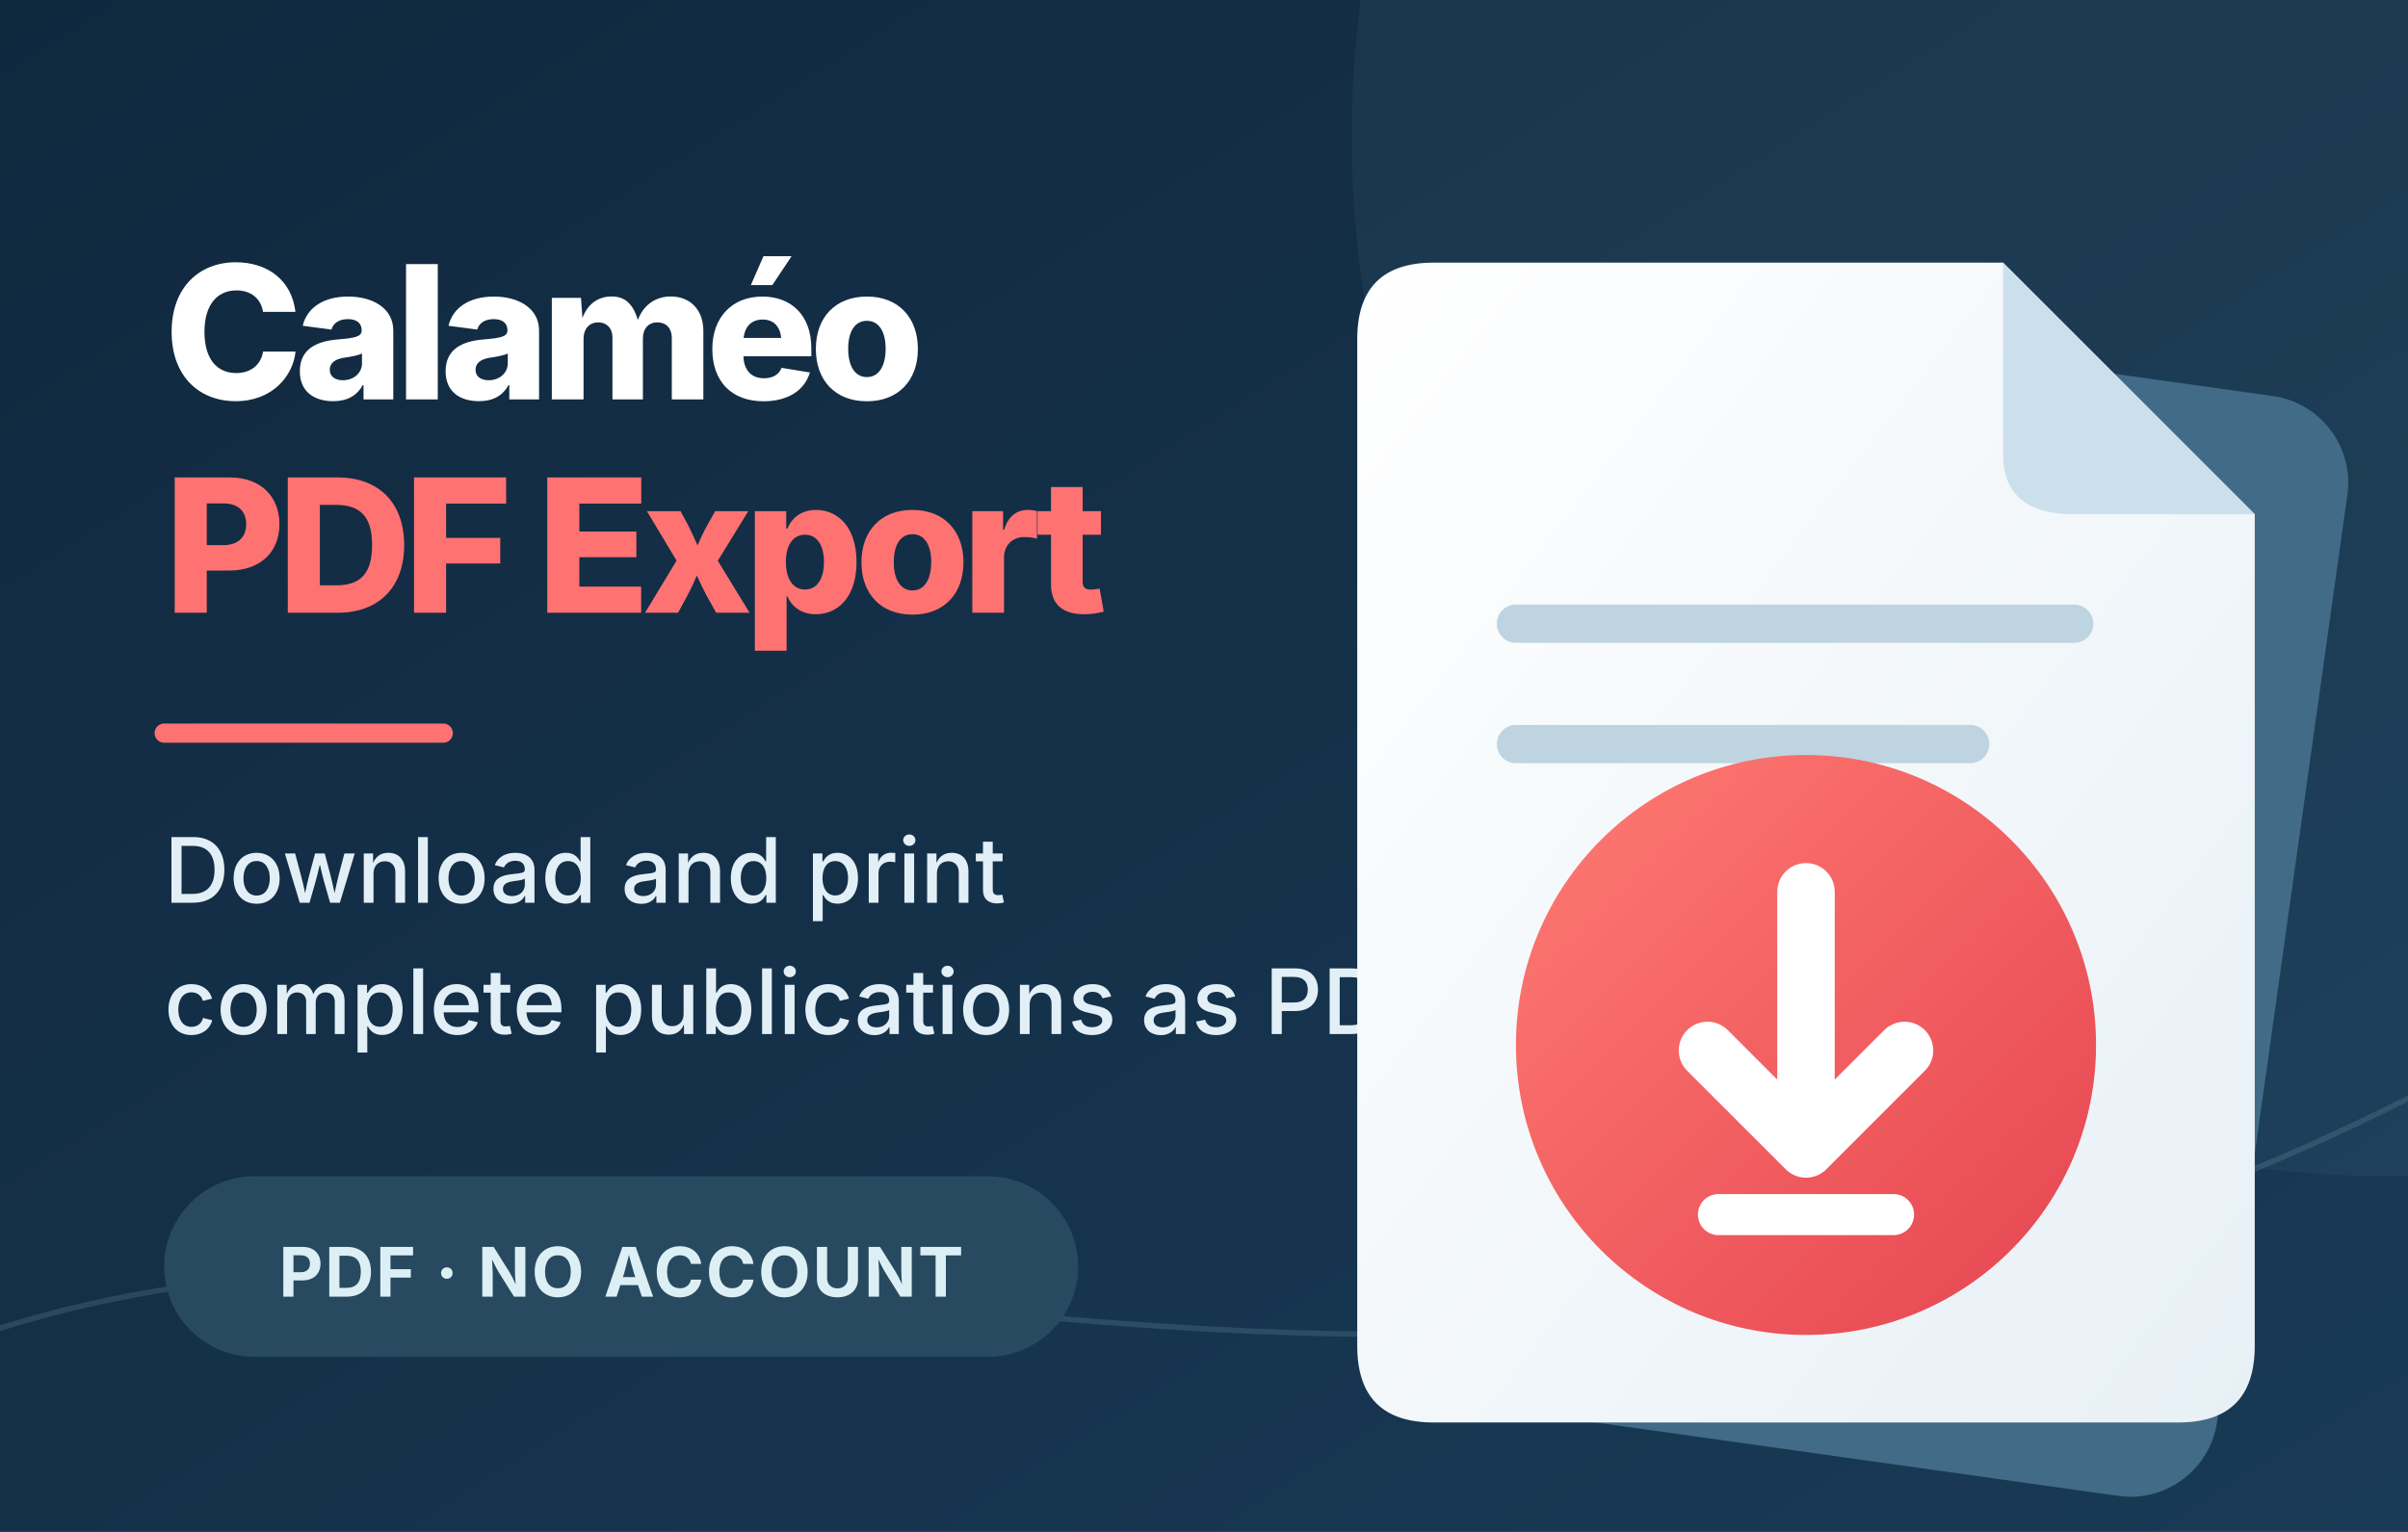
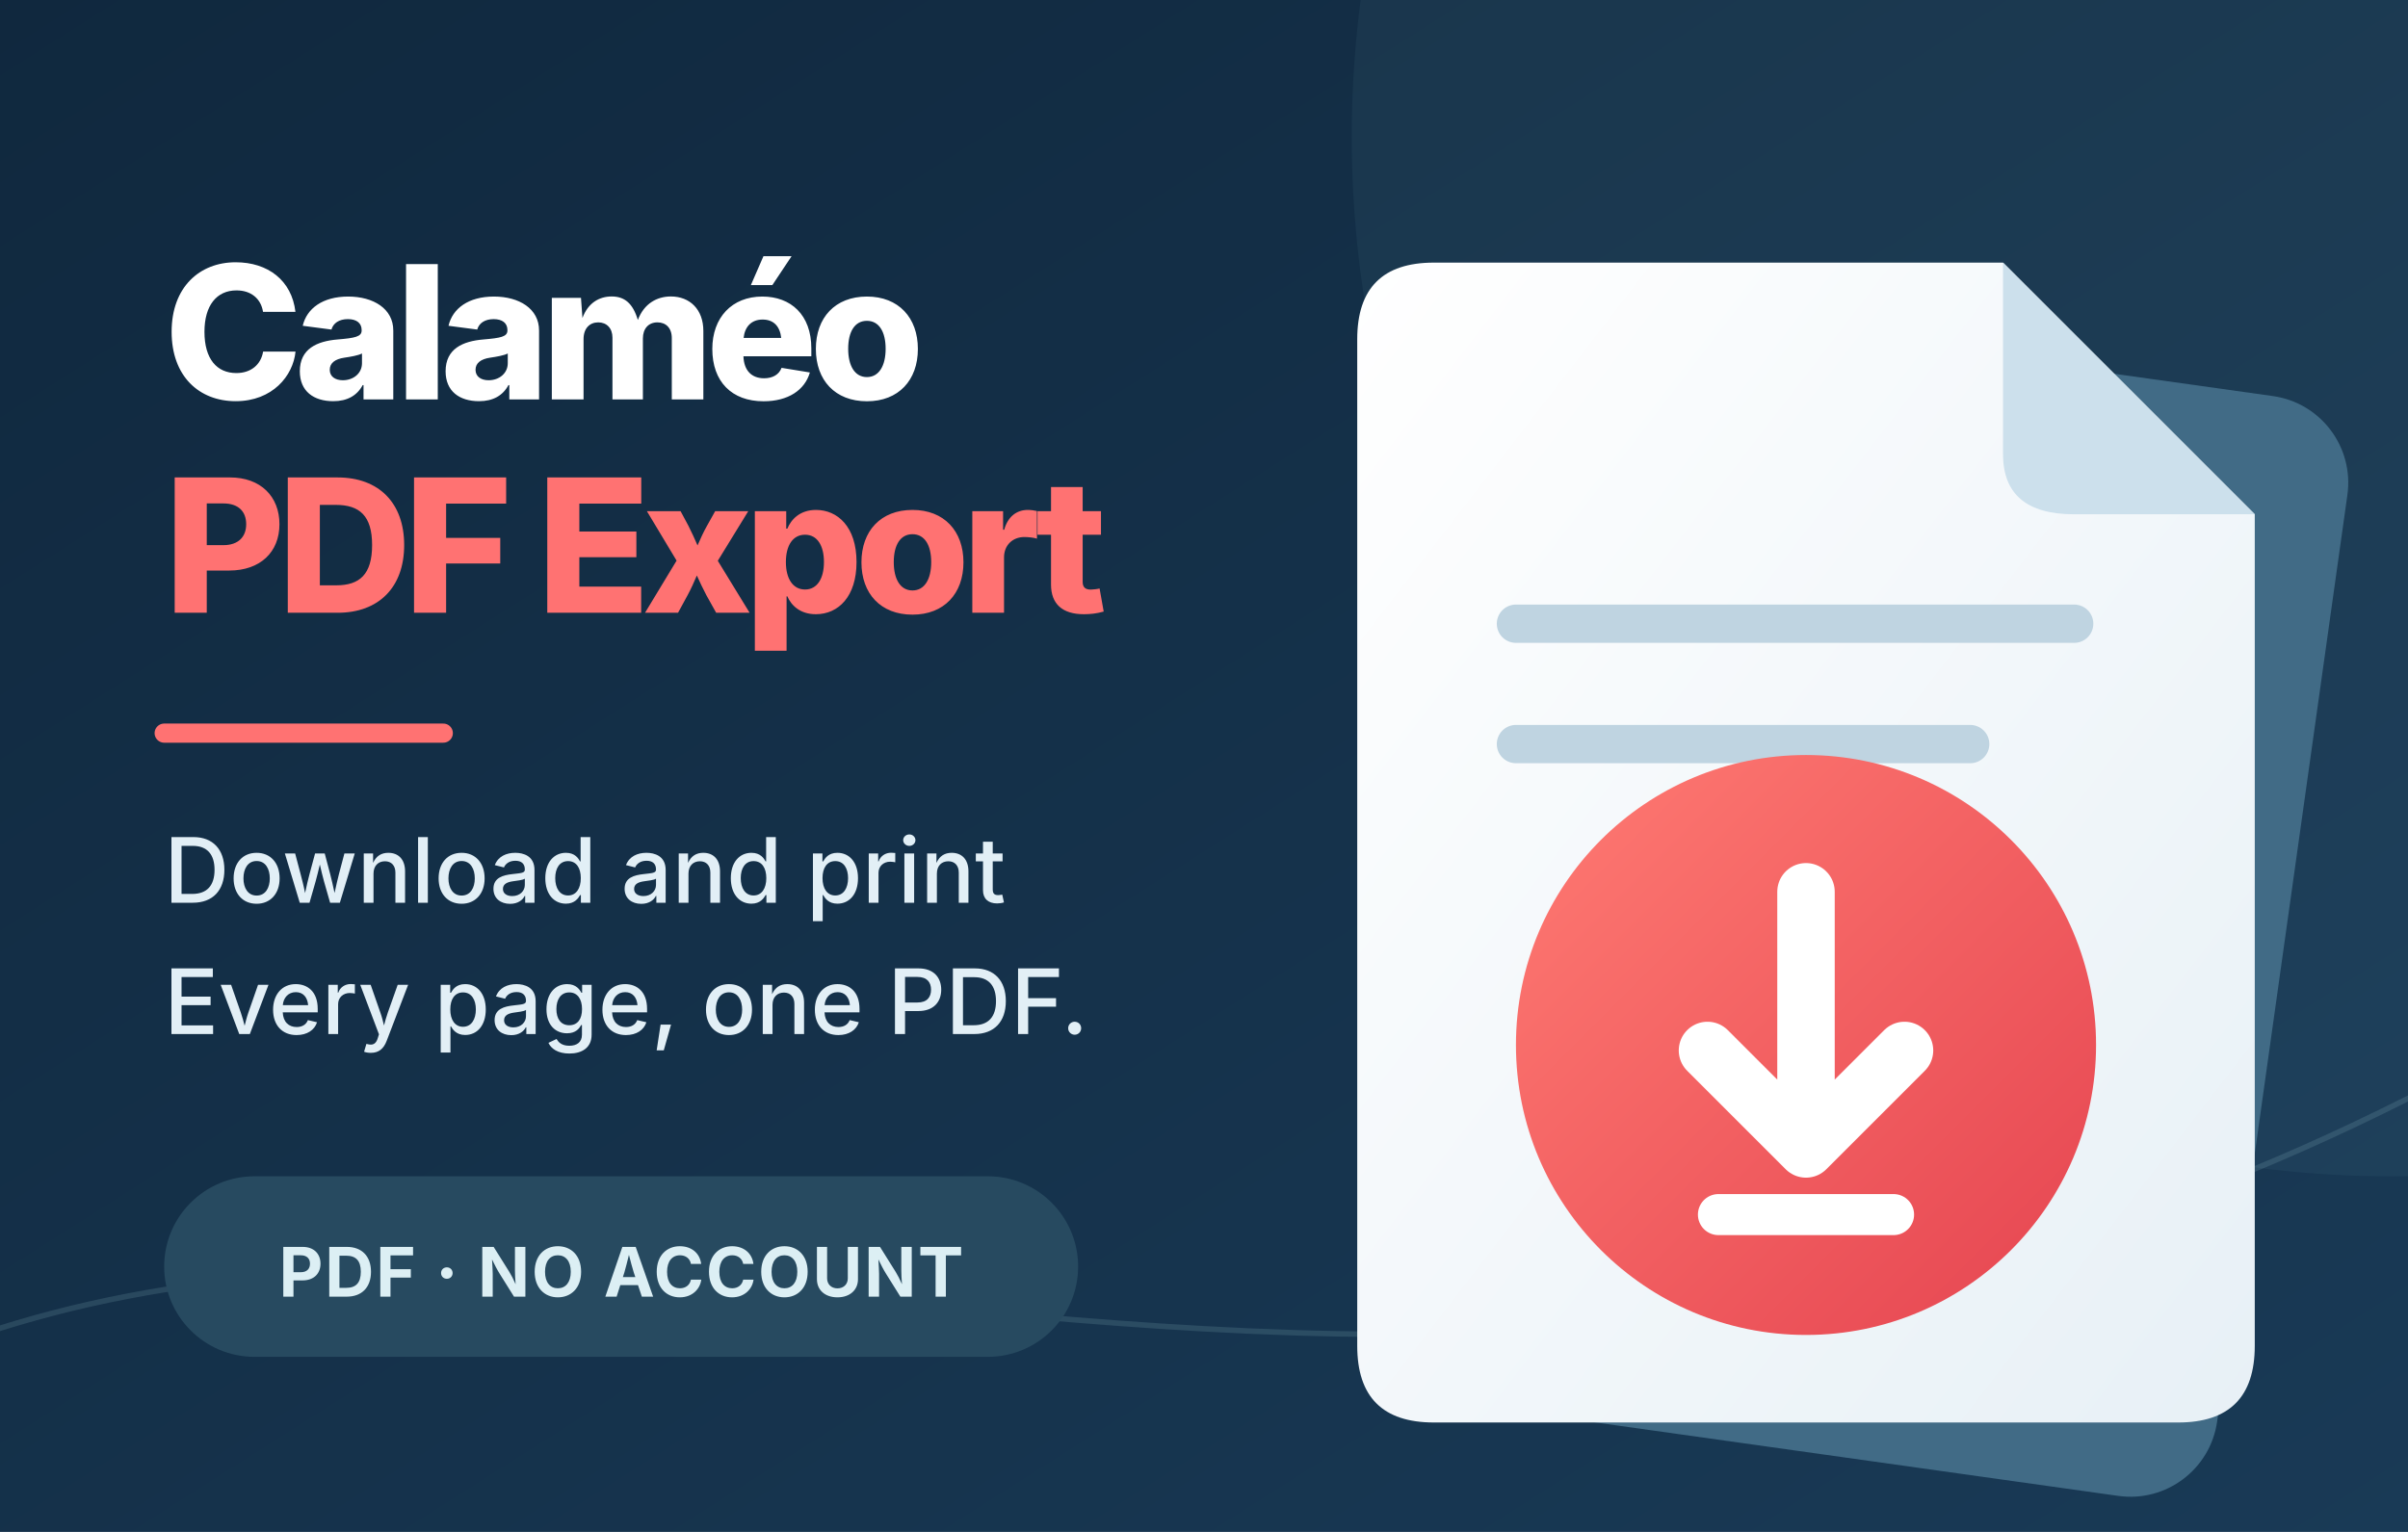
<svg xmlns="http://www.w3.org/2000/svg" viewBox="0 0 440 280" width="440" height="280" role="img" aria-label="Calaméo PDF Export — compact banner">
  <defs>
    <linearGradient id="bg" x1="0" y1="0" x2="1" y2="1">
      <stop stop-color="#10283E" />
      <stop offset="1" stop-color="#193A56" />
    </linearGradient>
    <linearGradient id="pap" x1="0" y1="0" x2="1" y2="1">
      <stop stop-color="#FFFFFF" />
      <stop offset="1" stop-color="#E7F0F6" />
    </linearGradient>
    <linearGradient id="red" x1="0" y1="0" x2="1" y2="1">
      <stop stop-color="#FF7B73" />
      <stop offset="1" stop-color="#E54450" />
    </linearGradient>
  </defs>
  <rect width="440" height="280" fill="url(#bg)" />
  <circle cx="437" cy="25" r="190" fill="#73BAC7" opacity=".07" />
  <path d="M-30 255C110 184 264 315 480 178" stroke="#B0E0E5" stroke-width="1" opacity=".14" fill="none" />
  <g font-family="Inter,Arial,sans-serif">
    <text x="30" y="73" font-size="34" letter-spacing="-1.5" font-weight="800" fill="#FFFFFF">Calaméo</text>
    <text x="30" y="112" font-size="34" letter-spacing="-1.5" font-weight="800" fill="#FF7272">PDF Export</text>
    <path d="M30 134H81" stroke="#FF7272" stroke-width="3.5" stroke-linecap="round" />
    <text x="30" y="165" font-size="16.5" font-weight="550" fill="#E2EFF6">Download and print</text>
-     <text x="30" y="189" font-size="16.5" font-weight="550" fill="#E2EFF6">complete publications as PDF.</text>
+     <text x="30" y="189" font-size="16.5" font-weight="550" fill="#E2EFF6">Every page, one PDF.</text>
    <rect x="30" y="215" width="167" height="33" rx="16.5" fill="#274A60" />
    <text x="113.5" y="237" font-size="12.5" font-weight="700" fill="#DCEFF4" text-anchor="middle" letter-spacing=".3">PDF · NO ACCOUNT</text>
  </g>
  <g transform="translate(239 35)">
    <rect x="26" y="28" width="152" height="203" rx="16" fill="#416B86" transform="rotate(8 102 135)" />
    <path d="M23 13H127L173 59V211Q173 225 159 225H23Q9 225 9 211V27Q9 13 23 13Z" fill="url(#pap)" />
    <path d="M127 13V48Q127 59 140 59H173Z" fill="#CCE0EC" />
    <path d="M38 79H140M38 101H121" stroke="#BFD4E1" stroke-width="7" stroke-linecap="round" />
    <circle cx="91" cy="156" r="53" fill="url(#red)" />
    <path d="M91 128V167M73 157L91 175L109 157" fill="none" stroke="#fff" stroke-width="10.5" stroke-linecap="round" stroke-linejoin="round" />
    <path d="M75 187H107" stroke="#fff" stroke-width="7.5" stroke-linecap="round" />
  </g>
</svg>
